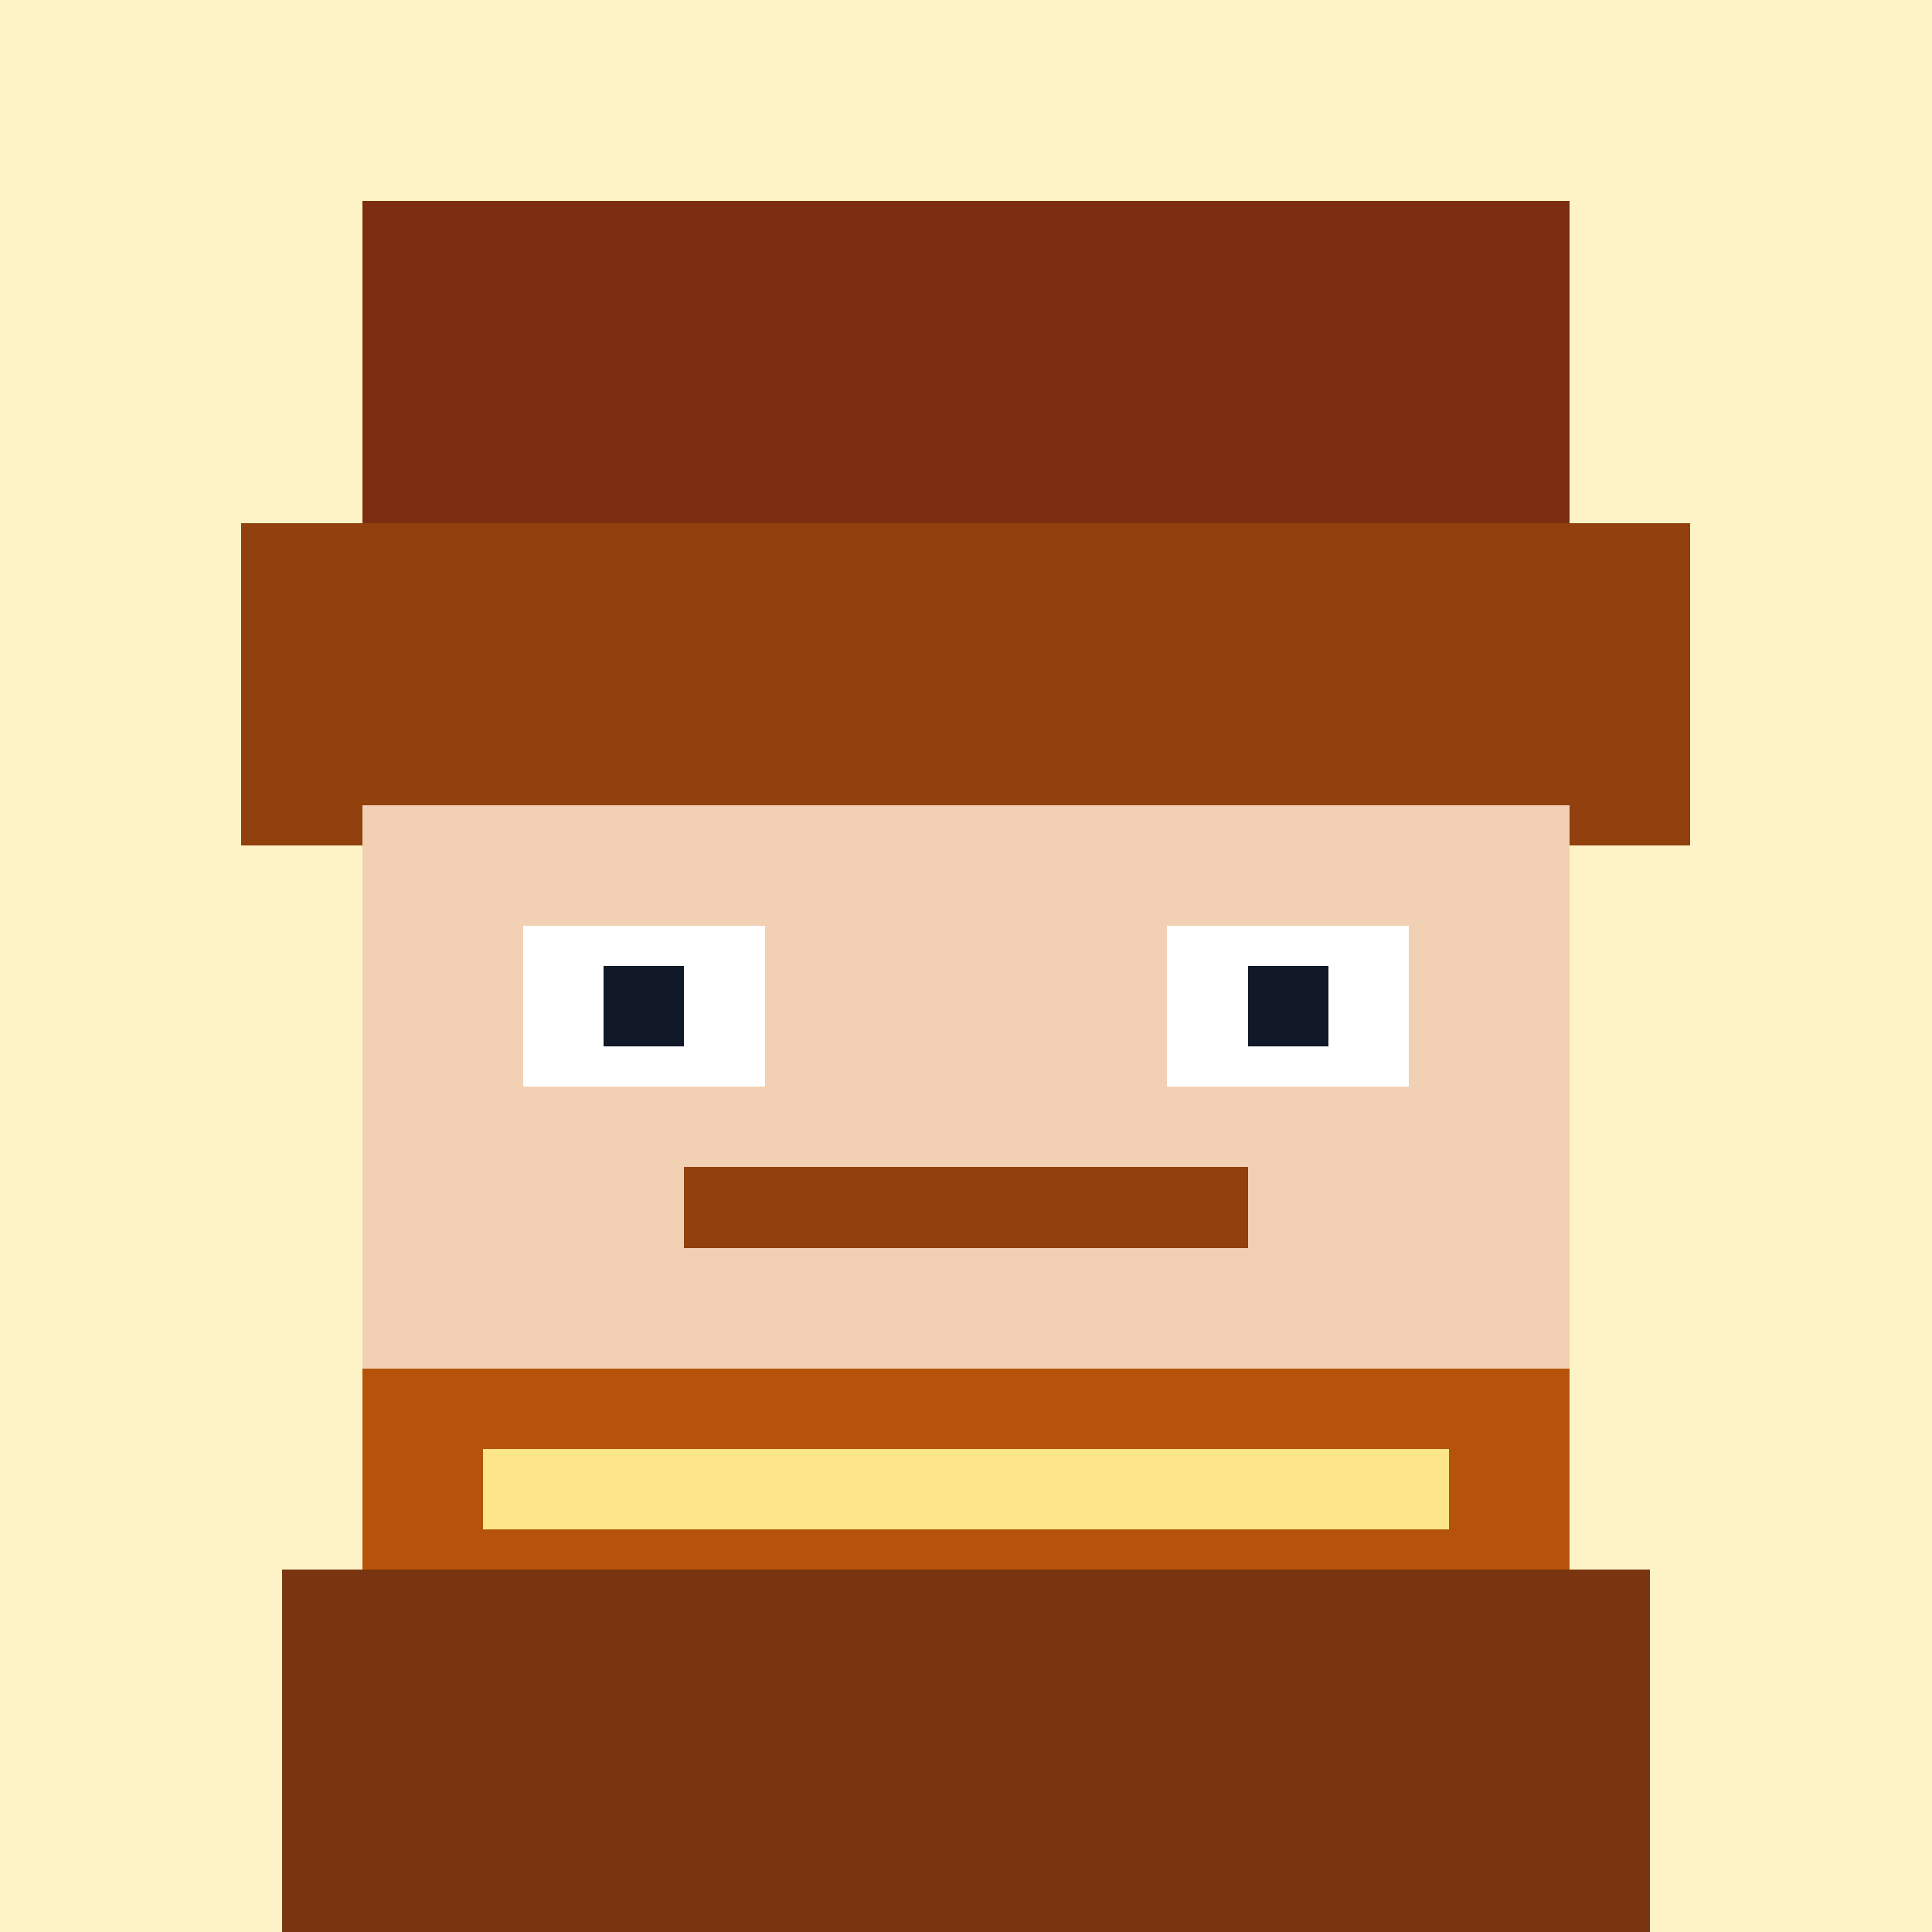
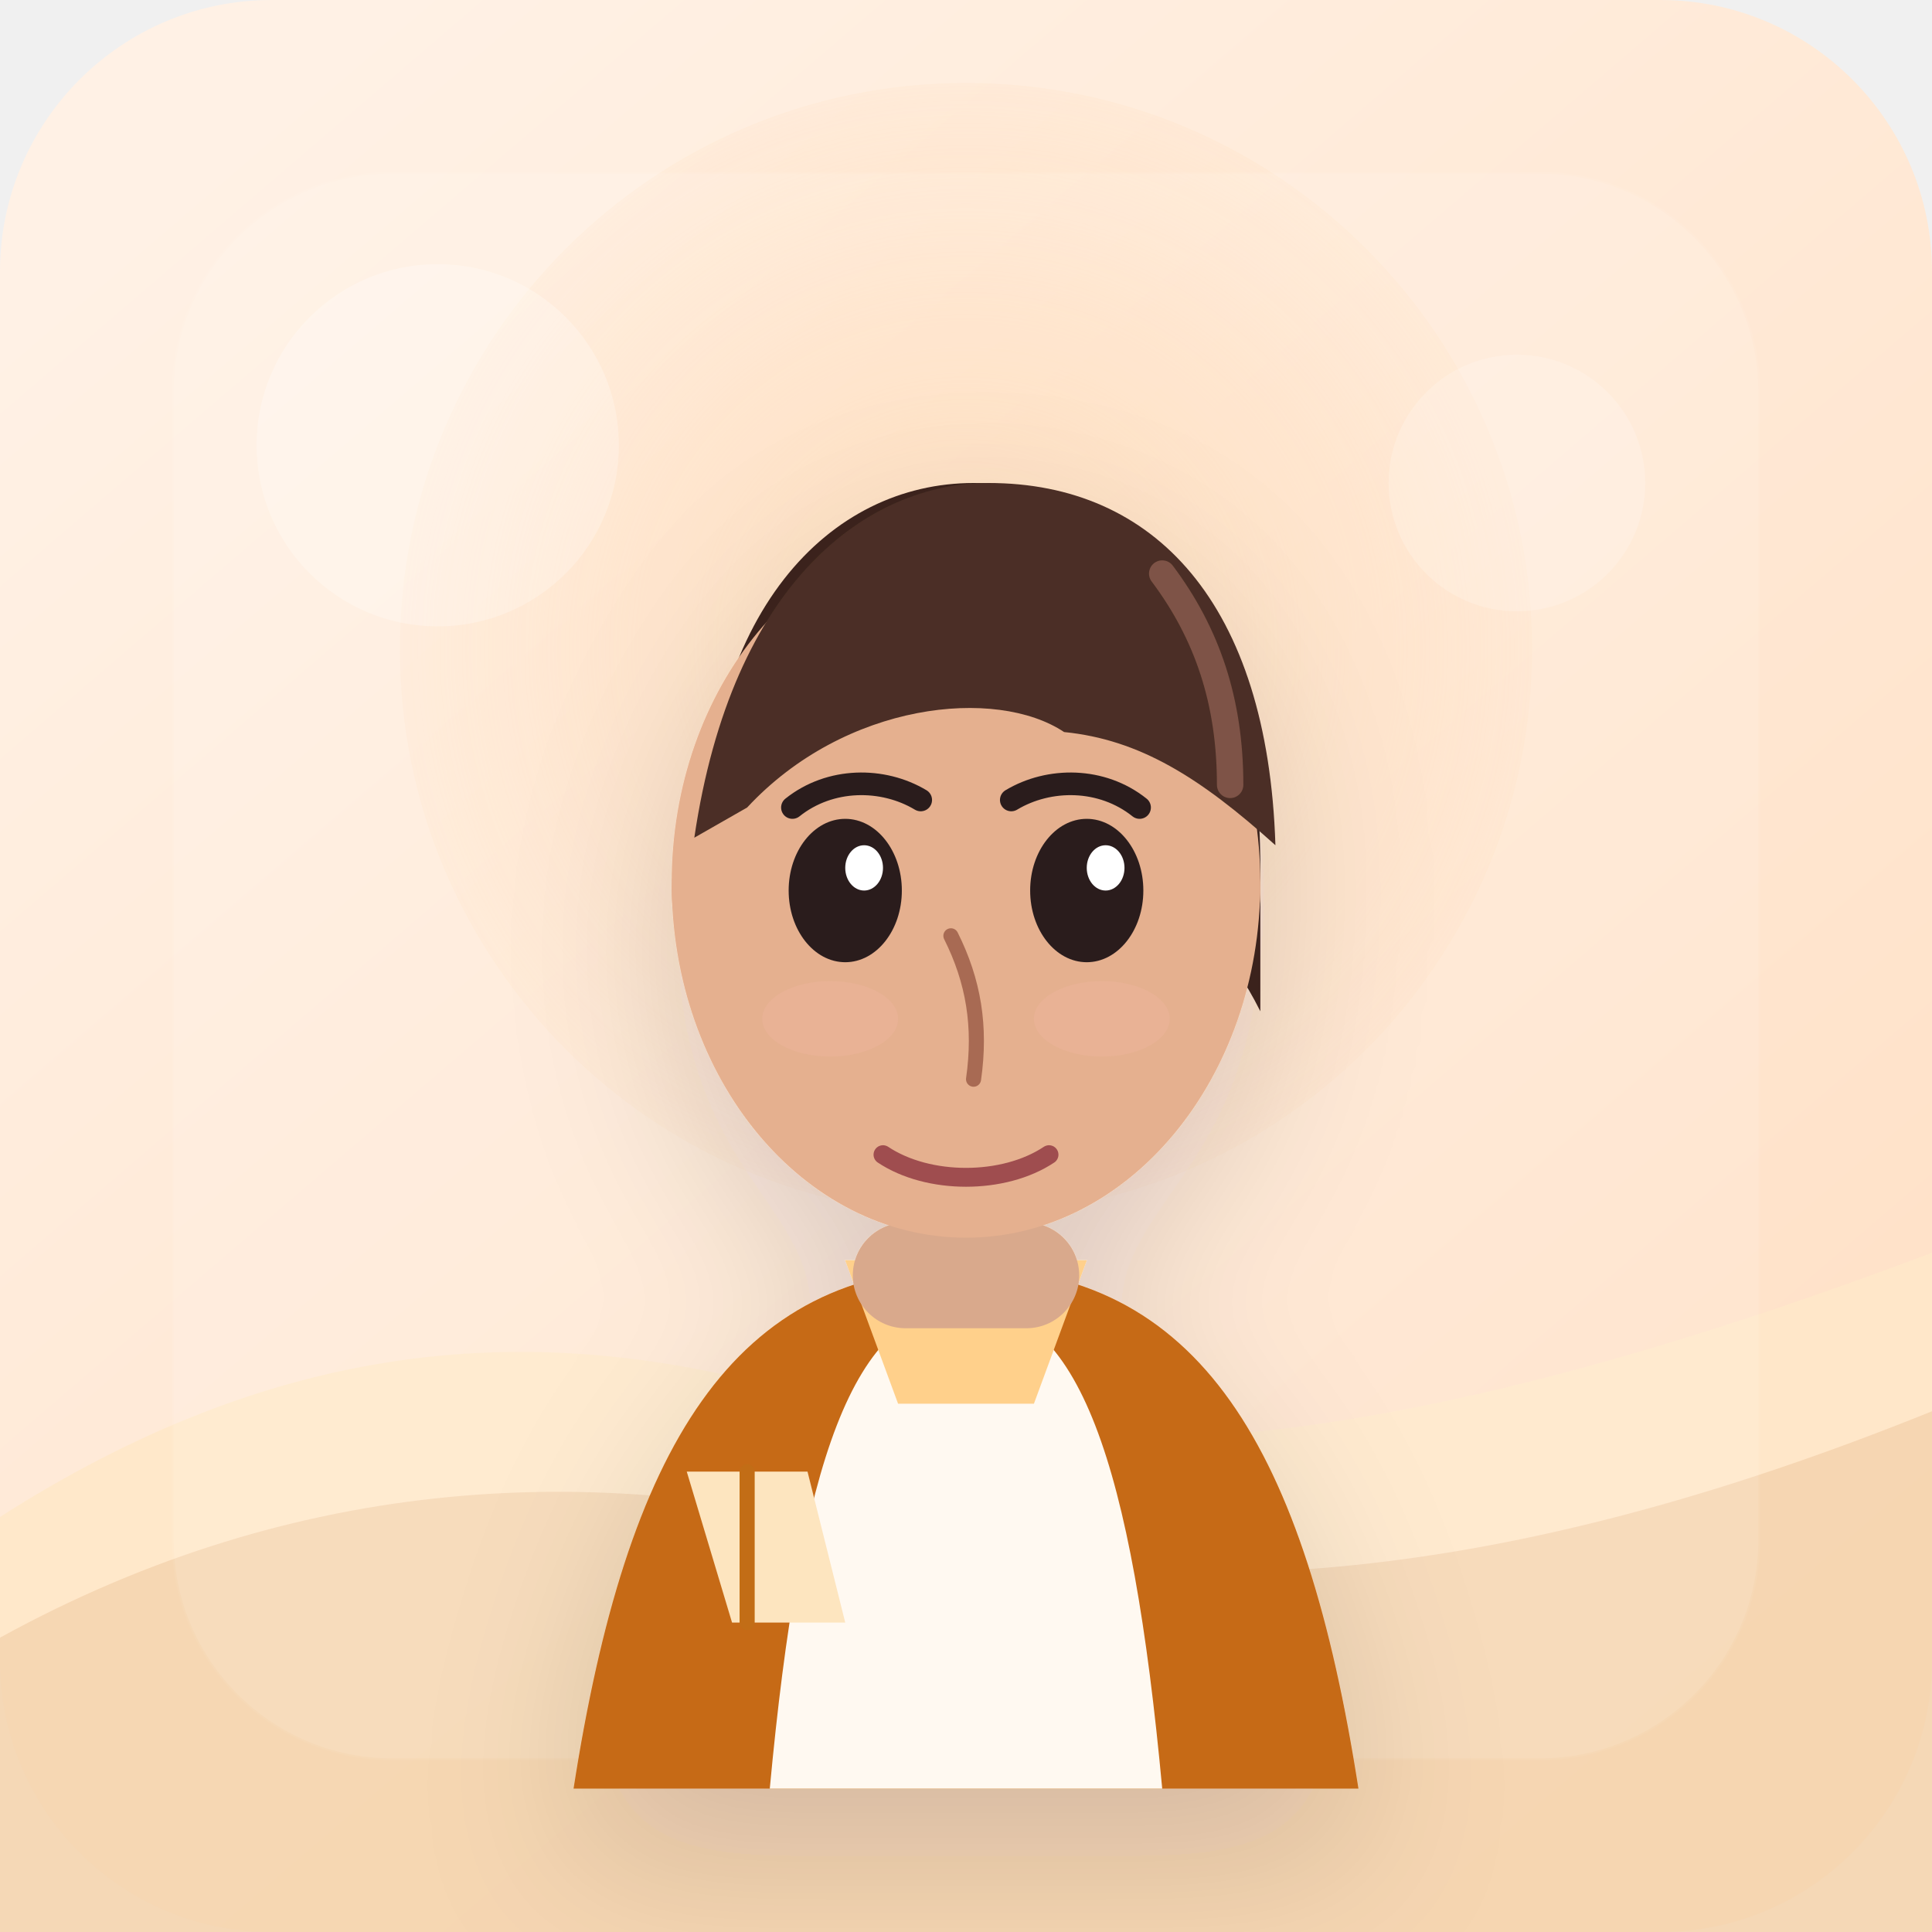
- <svg xmlns="http://www.w3.org/2000/svg" viewBox="0 0 96 96" width="96" height="96" shape-rendering="crispEdges">
-   <rect width="96" height="96" fill="#fef3c7" />
-   <rect x="18" y="10" width="60" height="16" fill="#7c2d12" />
-   <rect x="12" y="26" width="72" height="16" fill="#92400e" />
-   <rect x="18" y="40" width="60" height="28" fill="#f2d0b4" />
-   <rect x="26" y="46" width="12" height="8" fill="#ffffff" />
-   <rect x="58" y="46" width="12" height="8" fill="#ffffff" />
-   <rect x="30" y="48" width="4" height="4" fill="#111827" />
-   <rect x="62" y="48" width="4" height="4" fill="#111827" />
-   <rect x="34" y="58" width="28" height="4" fill="#92400e" />
-   <rect x="18" y="68" width="60" height="10" fill="#b45309" />
-   <rect x="14" y="78" width="68" height="18" fill="#78350f" />
-   <rect x="24" y="72" width="48" height="4" fill="#fde68a" />
+ <svg xmlns="http://www.w3.org/2000/svg" width="512" height="512" viewBox="0 0 512 512" fill="none">
+   <defs>
+     <linearGradient id="bg" x1="64" y1="32" x2="448" y2="480" gradientUnits="userSpaceOnUse">
+       <stop stop-color="#FFF1E5" />
+       <stop offset="1" stop-color="#FFE0C5" />
+     </linearGradient>
+     <radialGradient id="glow" cx="0" cy="0" r="1" gradientUnits="userSpaceOnUse" gradientTransform="translate(256 172) rotate(90) scale(180 180)">
+       <stop stop-color="#FFD2A6" stop-opacity="0.72" />
+       <stop offset="1" stop-color="#FFD2A6" stop-opacity="0" />
+     </radialGradient>
+     <linearGradient id="panel" x1="120" y1="72" x2="392" y2="448" gradientUnits="userSpaceOnUse">
+       <stop stop-color="rgba(255,255,255,0.52)" />
+       <stop offset="1" stop-color="rgba(255,255,255,0.12)" />
+     </linearGradient>
+     <filter id="shadow" x="-20%" y="-20%" width="140%" height="140%">
+       <feDropShadow dx="0" dy="18" stdDeviation="22" flood-color="#111827" flood-opacity="0.14" />
+     </filter>
+   </defs>
+   <rect width="512" height="512" rx="72" fill="url(#bg)" />
+   <circle cx="256" cy="172" r="150" fill="url(#glow)" />
+   <path d="M0 402C72 356 140 348 214 370C288 392 374 384 512 332V512H0V402Z" fill="#FFE8C9" opacity="0.9" />
+   <path d="M0 434C80 390 160 388 230 406C312 426 398 420 512 374V512H0V434Z" fill="#B45309" opacity="0.12" />
+   <circle cx="116" cy="118" r="48" fill="#FFFFFF" opacity="0.24" />
+   <circle cx="402" cy="128" r="34" fill="#FFFFFF" opacity="0.18" />
+   <rect x="46" y="46" width="420" height="420" rx="58" fill="#FFFFFF" opacity="0.12" stroke="#FFFFFF" stroke-opacity="0.32" />
+   <g filter="url(#shadow)">
+     <path d="M152 474C166 384 194 336 256 336C318 336 346 384 360 474H152Z" fill="#C66A17" />
+     <path d="M204 474C212 388 226 346 256 346C286 346 300 388 308 474H204Z" fill="#FFF9F1" />
+     <path d="M224 334H288L274 372H238L224 334Z" fill="#FFD08B" />
+     <rect x="226" y="324" width="60" height="28" rx="14" fill="#D9A98C" />
+     <path d="M186 230C186 162 220 128 258 128C302 128 334 160 334 230V268C326 252 316 242 304 236C294 212 276 198 252 198C228 198 208 208 196 236L186 230Z" fill="#3A241D" />
+     <ellipse cx="256" cy="234" rx="78" ry="94" fill="#E5B08F" />
+     <ellipse cx="190" cy="236" rx="12" ry="20" fill="#E5B08F" />
+     <ellipse cx="322" cy="236" rx="12" ry="20" fill="#E5B08F" />
+     <ellipse cx="220" cy="270" rx="18" ry="10" fill="#F3B6A5" opacity="0.28" />
+     <ellipse cx="292" cy="270" rx="18" ry="10" fill="#F3B6A5" opacity="0.28" />
+     <path d="M252 248C258 260 260 272 258 286" stroke="#A86B52" stroke-width="4" stroke-linecap="round" />
+     <path d="M234 306C246 314 266 314 278 306" stroke="#9F4D4F" stroke-width="5" stroke-linecap="round" />
+     <path d="M210 214C220 206 234 206 244 212" stroke="#2B1E1F" stroke-width="6" stroke-linecap="round" />
+     <path d="M268 212C278 206 292 206 302 214" stroke="#2B1E1F" stroke-width="6" stroke-linecap="round" />
+     <ellipse cx="224" cy="236" rx="15" ry="19" fill="#2B1E1F" />
+     <ellipse cx="288" cy="236" rx="15" ry="19" fill="#2B1E1F" />
+     <ellipse cx="229" cy="230" rx="5" ry="6" fill="#FFFFFF" />
+     <ellipse cx="293" cy="230" rx="5" ry="6" fill="#FFFFFF" />
+     <path d="M184 222C194 154 230 128 262 128C306 128 336 160 338 224C318 206 302 196 282 194C264 182 224 186 198 214L184 222Z" fill="#4B2F25" />
+     <path d="M308 152C320 168 326 186 326 208" stroke="#7E5346" stroke-width="7" stroke-linecap="round" />
+     <path d="M182 390H214L224 430H194L182 390Z" fill="#FDE5BF" />
+     <path d="M198 390V430" stroke="#C26D14" stroke-width="4" stroke-linecap="round" />
+   </g>
</svg>
